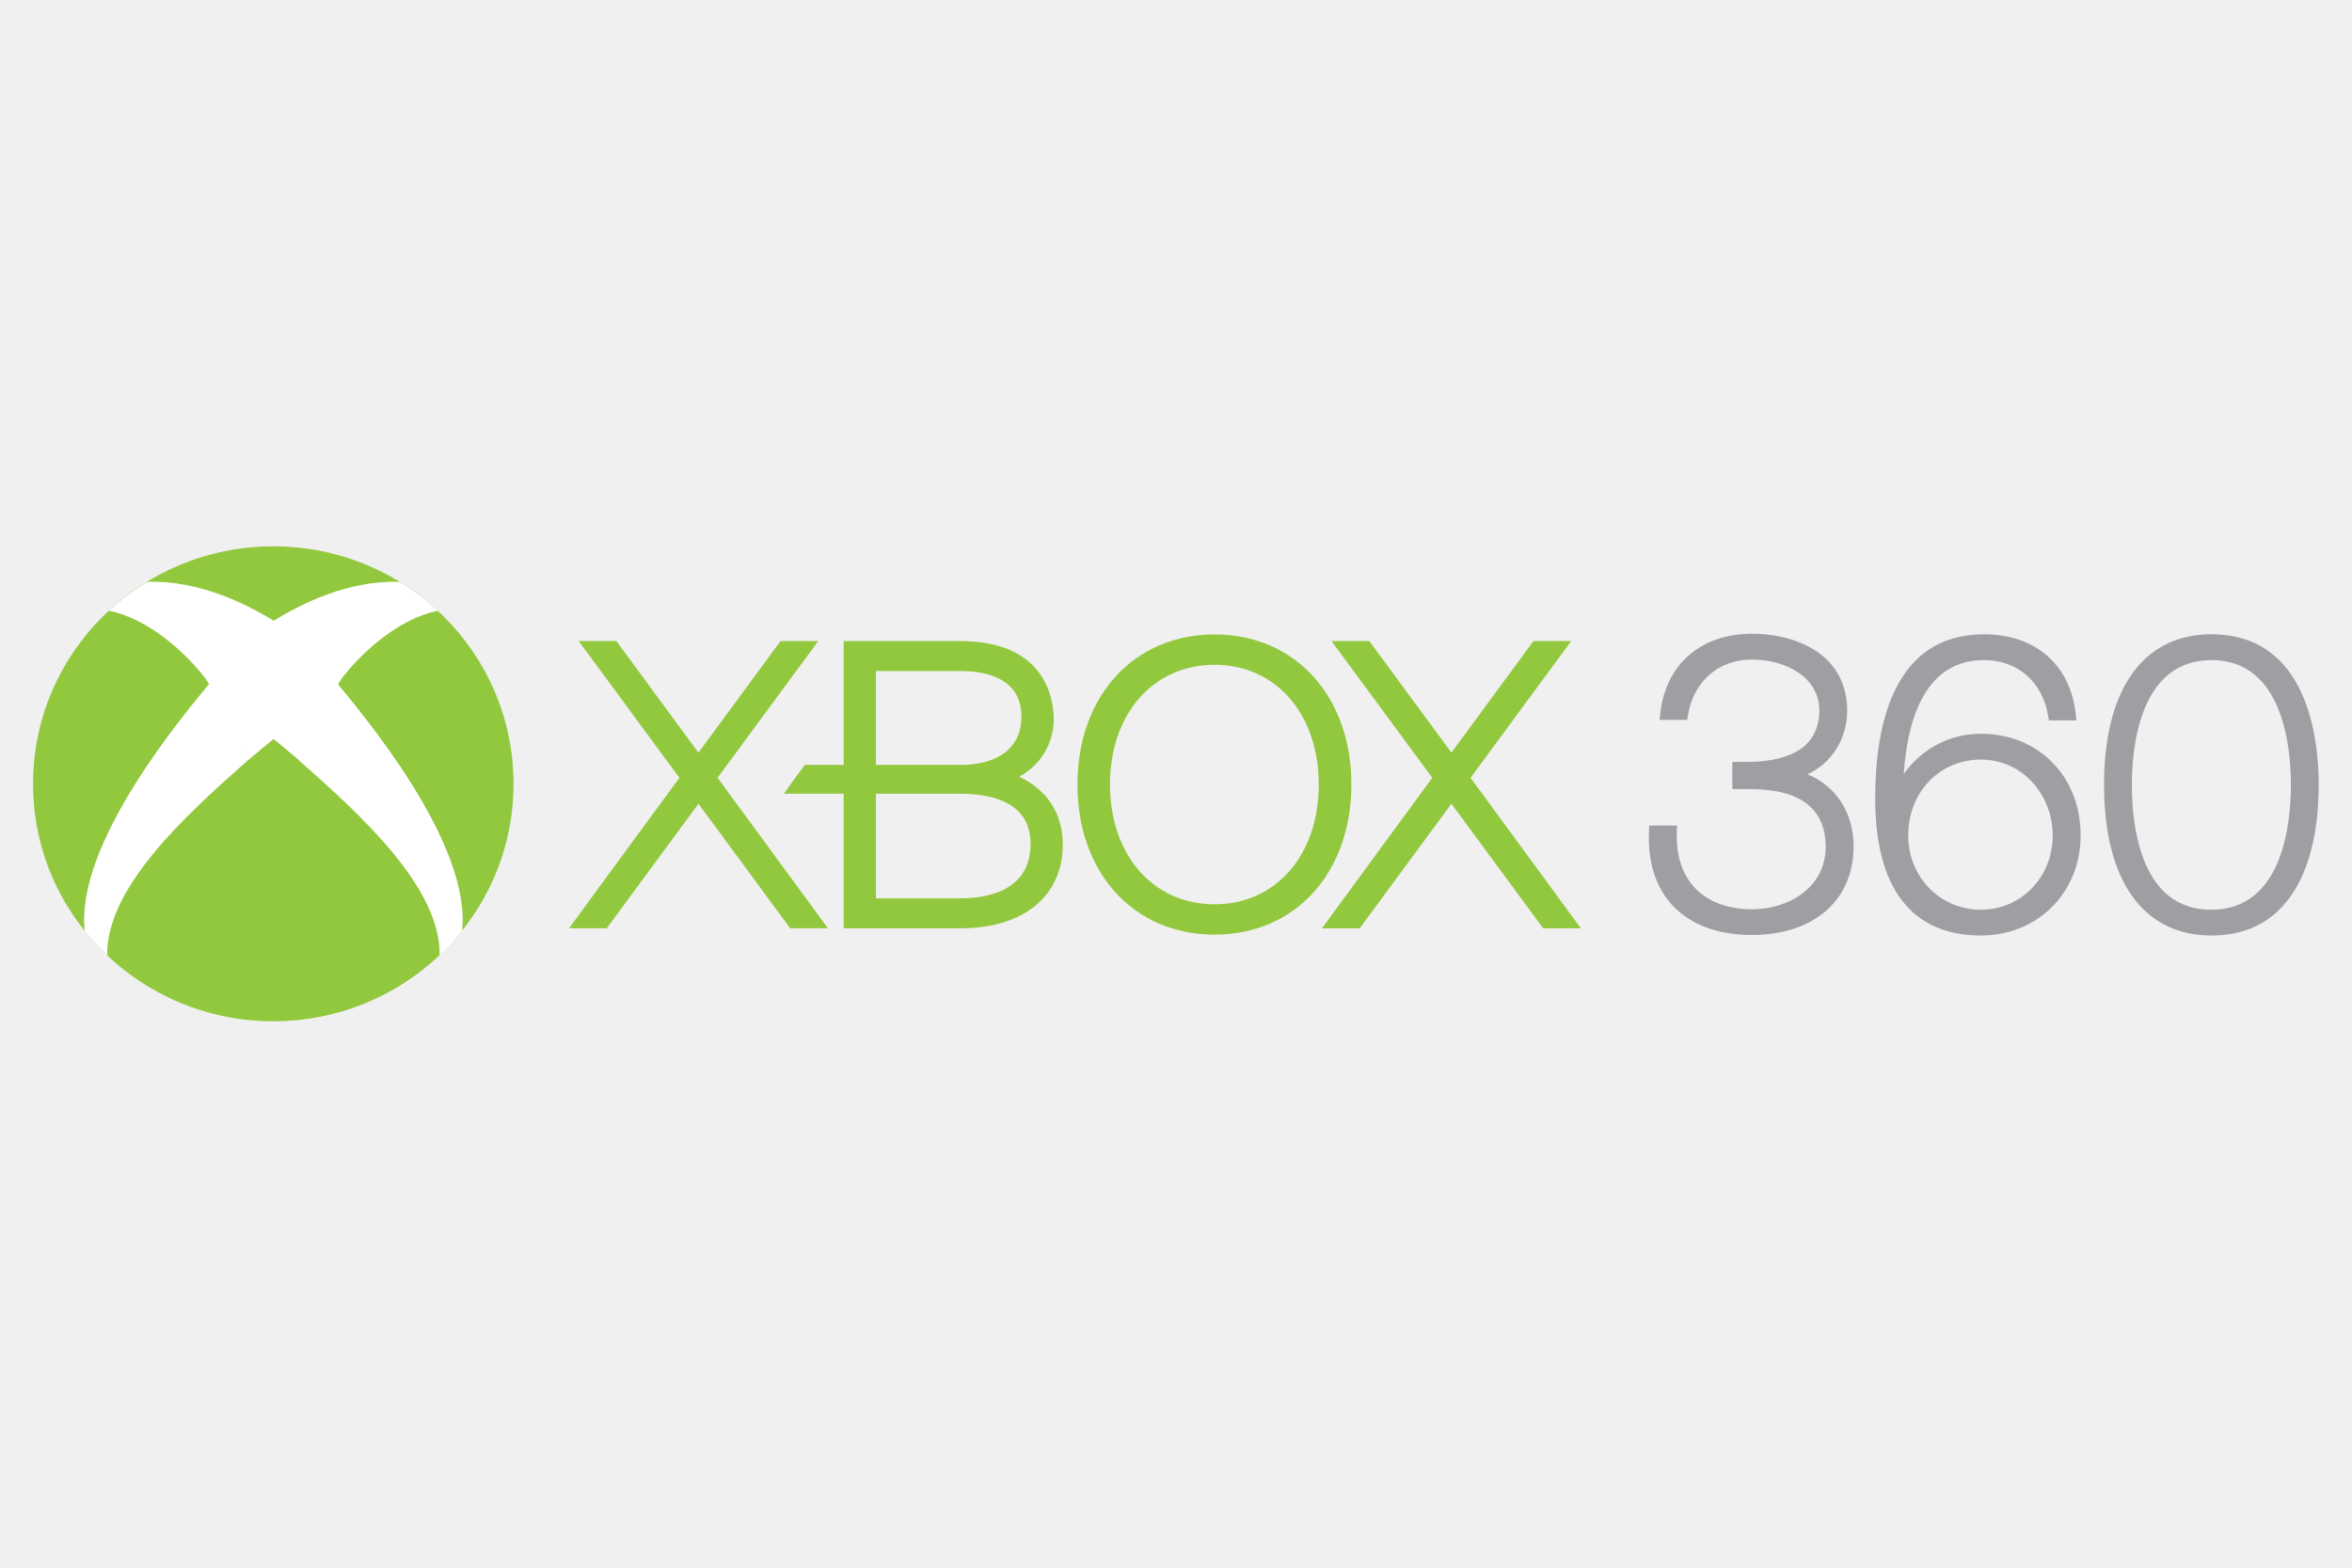
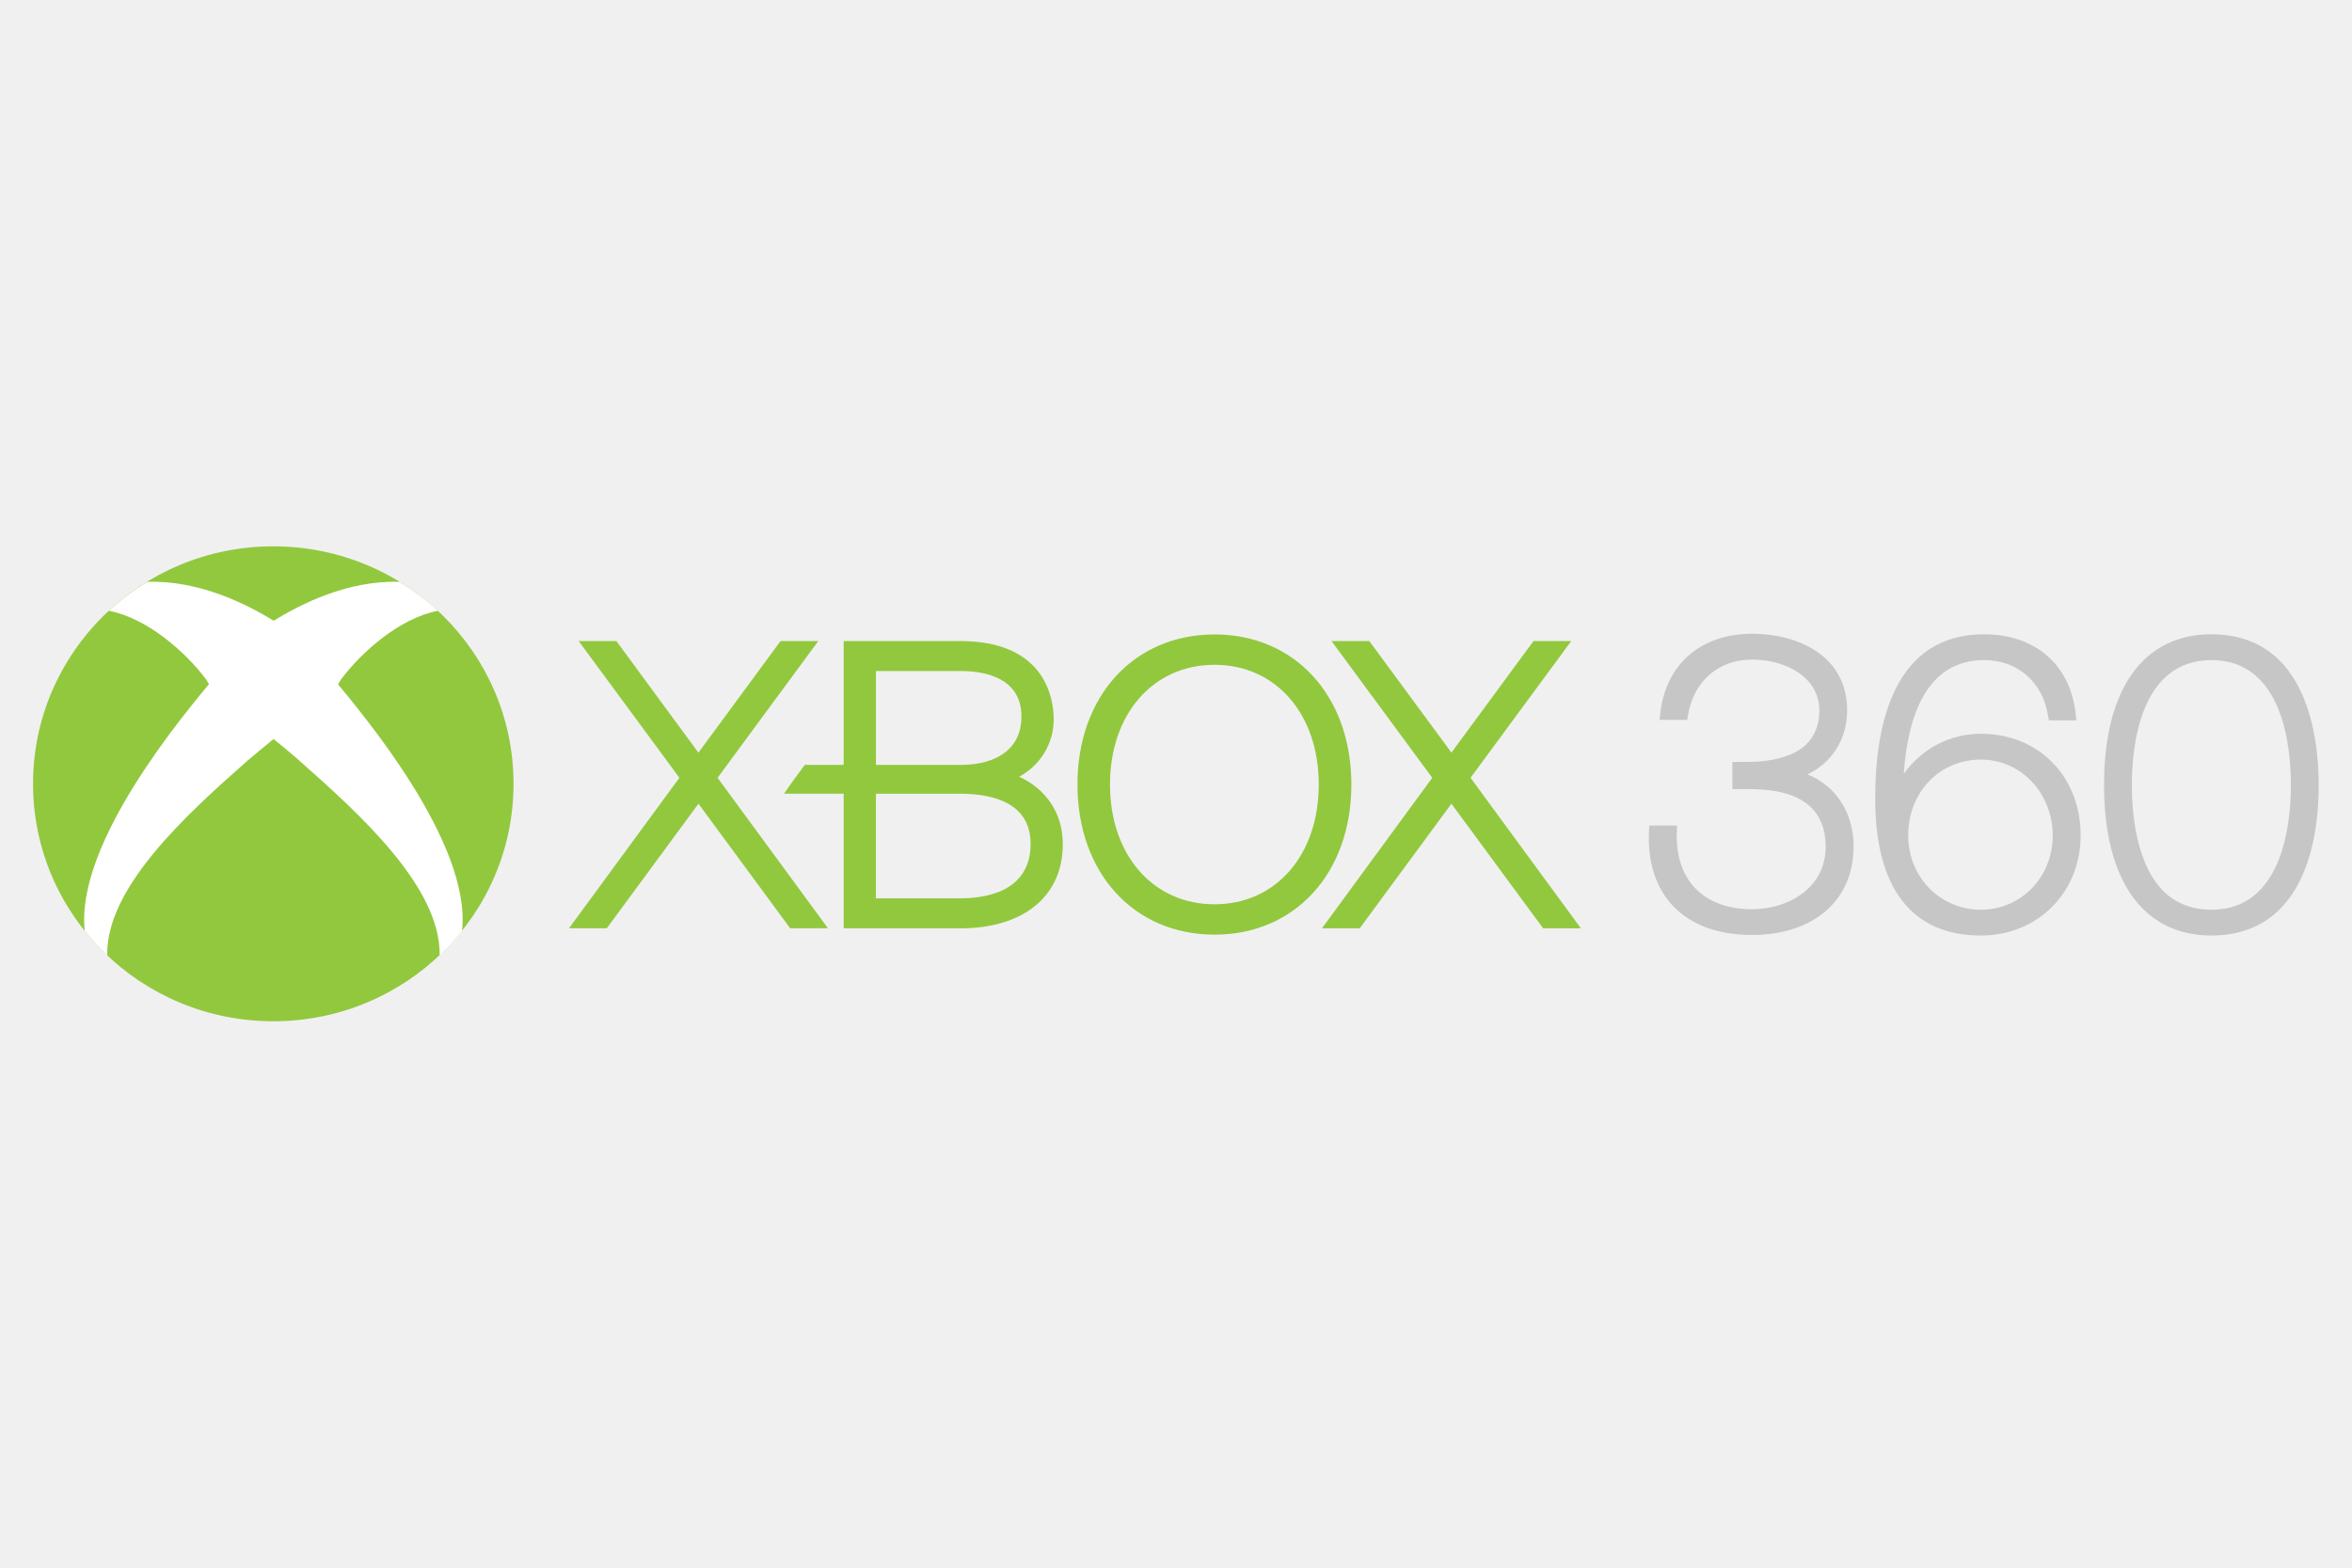
<svg xmlns="http://www.w3.org/2000/svg" xmlns:xlink="http://www.w3.org/1999/xlink" viewBox="0 0 36 24" aria-hidden="true">
-   <g transform="translate(-0.821,7.854) scale(0.21797)" fill="#828282">
+   <g transform="translate(-0.821,7.854) scale(0.21797)" fill="#c4c4c4">
    <defs id="defs3019">
      <radialGradient xlink:href="#linearGradient3037" id="radialGradient3528" gradientUnits="userSpaceOnUse" gradientTransform="matrix(0,1.845816,-1.575611,0,41.66051,-29.48401)" cx="23.69" cy="12.766" fx="23.69" fy="12.766" r="14.35" />
      <linearGradient id="linearGradient3037">
        <stop style="stop-color:#ffffff;stop-opacity:1;" offset="0" id="stop3039" />
        <stop style="stop-color:#ffffff;stop-opacity:0;" offset="1" id="stop3041" />
      </linearGradient>
      <radialGradient xlink:href="#linearGradient3037" id="radialGradient3530" gradientUnits="userSpaceOnUse" gradientTransform="matrix(0,1.152526,-0.9838101,0,34.10586,-13.06009)" cx="23.69" cy="12.766" fx="23.69" fy="12.766" r="14.35" />
      <linearGradient xlink:href="#linearGradient3992" id="linearGradient3532" gradientUnits="userSpaceOnUse" x1="17.161" y1="21.54" x2="13.206" y2="16.9" />
      <linearGradient id="linearGradient3992">
        <stop style="stop-color:#97ca43;stop-opacity:1;" offset="0" id="stop3994" />
        <stop style="stop-color:#97ca43;stop-opacity:0;" offset="1" id="stop3996" />
      </linearGradient>
      <linearGradient xlink:href="#linearGradient3356" id="linearGradient3534" gradientUnits="userSpaceOnUse" x1="11.656" y1="18.172" x2="13.586" y2="19.231" />
      <linearGradient id="linearGradient3356">
-         <stop style="stop-color:#458f41;stop-opacity:1;" offset="0" id="stop3358" />
-         <stop style="stop-color:#458f41;stop-opacity:0;" offset="1" id="stop3360" />
+         <stop style="stop-color:#57b152;stop-opacity:1;" offset="0" id="stop3358" />
+         <stop style="stop-color:#57b152;stop-opacity:0;" offset="1" id="stop3360" />
      </linearGradient>
      <linearGradient xlink:href="#linearGradient3366" id="linearGradient3536" gradientUnits="userSpaceOnUse" x1="19.903" y1="19.231" x2="14.902" y2="17.2" />
      <linearGradient id="linearGradient3366">
        <stop style="stop-color:#e5edae;stop-opacity:1;" offset="0" id="stop3368" />
        <stop style="stop-color:#e5edae;stop-opacity:0;" offset="1" id="stop3370" />
      </linearGradient>
      <linearGradient xlink:href="#linearGradient4002" id="linearGradient3538" gradientUnits="userSpaceOnUse" x1="19.663" y1="13.09" x2="23.287" y2="5.046" />
      <linearGradient id="linearGradient4002">
        <stop style="stop-color:#97ca43;stop-opacity:1;" offset="0" id="stop4004" />
        <stop style="stop-color:#97ca43;stop-opacity:0;" offset="1" id="stop4006" />
      </linearGradient>
      <linearGradient xlink:href="#linearGradient3316" id="linearGradient3540" gradientUnits="userSpaceOnUse" x1="17.497" y1="4.098" x2="17.321" y2="6.218" />
      <linearGradient id="linearGradient3316">
-         <stop style="stop-color:#459743;stop-opacity:1;" offset="0" id="stop3318" />
-         <stop style="stop-color:#459743;stop-opacity:0;" offset="1" id="stop3320" />
+         <stop style="stop-color:#53b251;stop-opacity:1;" offset="0" id="stop3318" />
+         <stop style="stop-color:#53b251;stop-opacity:0;" offset="1" id="stop3320" />
      </linearGradient>
      <linearGradient xlink:href="#linearGradient3316" id="linearGradient3542" gradientUnits="userSpaceOnUse" x1="19.339" y1="4.717" x2="18.286" y2="6.306" />
      <linearGradient xlink:href="#linearGradient3330" id="linearGradient3544" gradientUnits="userSpaceOnUse" x1="19.515" y1="15.668" x2="21.796" y2="11.517" />
      <linearGradient id="linearGradient3330">
        <stop style="stop-color:#e6edae;stop-opacity:1;" offset="0" id="stop3332" />
        <stop style="stop-color:#e6edae;stop-opacity:0;" offset="1" id="stop3334" />
      </linearGradient>
      <linearGradient xlink:href="#linearGradient3992" id="linearGradient3546" gradientUnits="userSpaceOnUse" x1="17.161" y1="21.54" x2="13.206" y2="16.9" />
      <linearGradient xlink:href="#linearGradient3356" id="linearGradient3548" gradientUnits="userSpaceOnUse" x1="11.656" y1="18.172" x2="13.586" y2="19.231" />
      <linearGradient xlink:href="#linearGradient3366" id="linearGradient3550" gradientUnits="userSpaceOnUse" x1="19.903" y1="19.231" x2="14.902" y2="17.2" />
      <linearGradient xlink:href="#linearGradient4002" id="linearGradient3552" gradientUnits="userSpaceOnUse" x1="17.551" y1="12.031" x2="20.647" y2="6.988" />
      <linearGradient xlink:href="#linearGradient3306" id="linearGradient3554" gradientUnits="userSpaceOnUse" x1="19.552" y1="5.069" x2="18.76" y2="6.348" />
      <linearGradient id="linearGradient3306">
-         <stop style="stop-color:#46873f;stop-opacity:1;" offset="0" id="stop3308" />
-         <stop style="stop-color:#46873f;stop-opacity:0;" offset="1" id="stop3310" />
+         <stop style="stop-color:#5daf54;stop-opacity:1;" offset="0" id="stop3308" />
+         <stop style="stop-color:#5daf54;stop-opacity:0;" offset="1" id="stop3310" />
      </linearGradient>
      <linearGradient xlink:href="#linearGradient3346" id="linearGradient3556" gradientUnits="userSpaceOnUse" x1="20.124" y1="15.569" x2="21.972" y2="10.981" />
      <linearGradient id="linearGradient3346">
        <stop style="stop-color:#e6eead;stop-opacity:1;" offset="0" id="stop3348" />
        <stop style="stop-color:#e6eead;stop-opacity:0;" offset="1" id="stop3350" />
      </linearGradient>
    </defs>
    <path d="M112.129,29.17l-6.442-8.752-6.44,8.752h-2.652l7.747-10.573-7.074-9.605h2.653l5.767,7.834,5.764-7.834h2.649l-7.071,9.604,7.75,10.574h-2.649zm-50.22-0.004l-7.753-10.57,7.072-9.604h-2.65l-5.767,7.84-5.761-7.84h-2.647l7.072,9.604-7.752,10.57h2.653l6.438-8.748,6.44,8.748h2.654zm16.487-5.89c0,3.634-2.754,5.894-7.194,5.894l-8.191-0.004v-9.452h-4.191c0.304-0.455,1.108-1.565,1.46-2.023h2.731v-8.699h8.191c6.083,0,6.558,4.199,6.558,5.49,0,1.743-0.958,3.244-2.425,4.038,0.445,0.204,0.902,0.48,1.322,0.842,1.142,0.976,1.739,2.325,1.739,3.914m-13.12-5.585h5.926c2.729,0,4.292-1.265,4.292-3.385,0-2.806-2.688-3.21-4.292-3.21h-5.926v6.595zm10.86,5.543c0-2.896-2.684-3.518-4.935-3.518h-5.926v7.346h5.926c1.845,0,4.935-0.502,4.935-3.828m22.526-4.166c0,6.213-3.948,10.544-9.607,10.544-5.667,0-9.628-4.331-9.628-10.544,0-6.205,3.961-10.54,9.628-10.54,5.659,0,9.607,4.335,9.607,10.54m-2.291,0c0-4.951-3.01-8.408-7.316-8.408-4.317,0-7.343,3.457-7.343,8.408s3.025,8.412,7.343,8.412c4.307,0,7.316-3.461,7.316-8.412" fill="#92c83e" id="path3007" />
-     <path d="M159.055,8.517c-4.79,0-7.54,3.856-7.54,10.578,0,6.718,2.75,10.578,7.54,10.578,2.731,0,4.761-1.193,6.05-3.531,1.225-2.233,1.484-5.066,1.484-7.047,0-3.179-0.736-10.578-7.534-10.578m0,19.346c-1.367,0-2.502-0.446-3.377-1.314-1.922-1.931-2.211-5.496-2.211-7.454,0-2.637,0.547-8.766,5.588-8.766,5.04,0,5.581,6.129,5.581,8.766-0,2.637-0.541,8.768-5.581,8.768m-16.188-12.36c-2.188,0-4.187,1.067-5.416,2.826,0.258-3.831,1.488-8,5.646-8,2.325,0,4.086,1.516,4.481,3.866l0.061,0.369h1.931l-0.051-0.49c-0.382-3.426-2.843-5.557-6.422-5.557-6.327,0-7.652,6.277-7.652,11.54,0,6.291,2.566,9.616,7.423,9.616,3.987,0,7.004-3.021,7.004-7.025,0-4.144-2.949-7.145-7.004-7.145m0,12.36c-2.859,0-5.104-2.293-5.104-5.215,0-3.042,2.199-5.332,5.104-5.332,1.306,0,2.541,0.51,3.462,1.435,1.011,1.004,1.581,2.424,1.581,3.897,0,2.922-2.215,5.215-5.043,5.215m-8.941-4.43c0,3.769-2.805,6.203-7.141,6.203-2.352,0-4.263-0.7-5.526-2.025-1.209-1.268-1.797-3.082-1.7-5.25l0.015-0.413h1.956l-0.014,0.452c-0.068,1.633,0.377,3.002,1.291,3.954,0.926,0.96,2.306,1.475,3.979,1.475,2.581,0,5.182-1.513,5.182-4.396,0-1.191-0.364-2.139-1.095-2.82-0.881-0.827-2.301-1.202-4.095-1.221h-1.36c-0.012-0.473-0.012-1.418,0-1.908,0.496-0.002,1.01-0.01,1.353-0.01,0.954,0,2.81-0.24,3.813-1.205,0.613-0.594,0.937-1.406,0.937-2.408,0-2.344-2.383-3.569-4.734-3.569-2.329,0-4.087,1.518-4.483,3.87l-0.06,0.365h-1.942l0.057-0.487c0.386-3.425,2.853-5.559,6.429-5.559,2.186,0,4.116,0.677,5.295,1.854,0.919,0.924,1.392,2.108,1.392,3.526,0,2.009-1.085,3.709-2.791,4.494,2.007,0.805,3.245,2.695,3.245,5.078" fill="#9d9fa2" id="path3009" />
-     <path d="M168.31,27.154c0,0.383-0.132,0.705-0.394,0.966-0.258,0.261-0.58,0.392-0.961,0.392-0.387,0-0.707-0.126-0.961-0.381-0.255-0.255-0.382-0.578-0.382-0.965,0-0.383,0.131-0.706,0.39-0.966,0.257-0.264,0.578-0.394,0.963-0.394,0.377,0,0.694,0.125,0.949,0.375,0.262,0.257,0.396,0.582,0.396,0.973m-0.162,0.008c0-0.345-0.114-0.631-0.347-0.863-0.228-0.229-0.509-0.342-0.84-0.342-0.343,0-0.626,0.114-0.851,0.346-0.227,0.233-0.338,0.517-0.338,0.859,0,0.346,0.115,0.636,0.349,0.867,0.229,0.229,0.508,0.345,0.84,0.345,0.328,0,0.608-0.116,0.838-0.347,0.234-0.233,0.349-0.521,0.349-0.865m-0.535,0.851h-0.289l-0.188-0.417c-0.094-0.21-0.194-0.314-0.307-0.314h-0.157v0.731h-0.238v-1.74h0.482c0.212,0,0.374,0.049,0.484,0.145,0.094,0.085,0.141,0.194,0.141,0.33,0,0.119-0.04,0.219-0.114,0.304-0.074,0.085-0.183,0.142-0.32,0.17v0.007c0.095,0.022,0.189,0.129,0.284,0.321l0.223,0.463zm-0.328-1.237c0-0.101-0.028-0.171-0.084-0.217-0.061-0.051-0.167-0.076-0.317-0.076h-0.212v0.594h0.26c0.232,0,0.353-0.101,0.353-0.301" display="none" fill="#9d9fa2" id="path3015" />
+     <path d="M159.055,8.517c-4.79,0-7.54,3.856-7.54,10.578,0,6.718,2.75,10.578,7.54,10.578,2.731,0,4.761-1.193,6.05-3.531,1.225-2.233,1.484-5.066,1.484-7.047,0-3.179-0.736-10.578-7.534-10.578m0,19.346c-1.367,0-2.502-0.446-3.377-1.314-1.922-1.931-2.211-5.496-2.211-7.454,0-2.637,0.547-8.766,5.588-8.766,5.04,0,5.581,6.129,5.581,8.766-0,2.637-0.541,8.768-5.581,8.768m-16.188-12.36c-2.188,0-4.187,1.067-5.416,2.826,0.258-3.831,1.488-8,5.646-8,2.325,0,4.086,1.516,4.481,3.866l0.061,0.369h1.931l-0.051-0.49c-0.382-3.426-2.843-5.557-6.422-5.557-6.327,0-7.652,6.277-7.652,11.54,0,6.291,2.566,9.616,7.423,9.616,3.987,0,7.004-3.021,7.004-7.025,0-4.144-2.949-7.145-7.004-7.145m0,12.36c-2.859,0-5.104-2.293-5.104-5.215,0-3.042,2.199-5.332,5.104-5.332,1.306,0,2.541,0.51,3.462,1.435,1.011,1.004,1.581,2.424,1.581,3.897,0,2.922-2.215,5.215-5.043,5.215m-8.941-4.43c0,3.769-2.805,6.203-7.141,6.203-2.352,0-4.263-0.7-5.526-2.025-1.209-1.268-1.797-3.082-1.7-5.25l0.015-0.413h1.956l-0.014,0.452c-0.068,1.633,0.377,3.002,1.291,3.954,0.926,0.96,2.306,1.475,3.979,1.475,2.581,0,5.182-1.513,5.182-4.396,0-1.191-0.364-2.139-1.095-2.82-0.881-0.827-2.301-1.202-4.095-1.221h-1.36c-0.012-0.473-0.012-1.418,0-1.908,0.496-0.002,1.01-0.01,1.353-0.01,0.954,0,2.81-0.24,3.813-1.205,0.613-0.594,0.937-1.406,0.937-2.408,0-2.344-2.383-3.569-4.734-3.569-2.329,0-4.087,1.518-4.483,3.87l-0.06,0.365h-1.942l0.057-0.487c0.386-3.425,2.853-5.559,6.429-5.559,2.186,0,4.116,0.677,5.295,1.854,0.919,0.924,1.392,2.108,1.392,3.526,0,2.009-1.085,3.709-2.791,4.494,2.007,0.805,3.245,2.695,3.245,5.078" fill="#c6c6c6" id="path3009" />
+     <path d="M168.31,27.154c0,0.383-0.132,0.705-0.394,0.966-0.258,0.261-0.58,0.392-0.961,0.392-0.387,0-0.707-0.126-0.961-0.381-0.255-0.255-0.382-0.578-0.382-0.965,0-0.383,0.131-0.706,0.39-0.966,0.257-0.264,0.578-0.394,0.963-0.394,0.377,0,0.694,0.125,0.949,0.375,0.262,0.257,0.396,0.582,0.396,0.973m-0.162,0.008c0-0.345-0.114-0.631-0.347-0.863-0.228-0.229-0.509-0.342-0.84-0.342-0.343,0-0.626,0.114-0.851,0.346-0.227,0.233-0.338,0.517-0.338,0.859,0,0.346,0.115,0.636,0.349,0.867,0.229,0.229,0.508,0.345,0.84,0.345,0.328,0,0.608-0.116,0.838-0.347,0.234-0.233,0.349-0.521,0.349-0.865m-0.535,0.851h-0.289l-0.188-0.417c-0.094-0.21-0.194-0.314-0.307-0.314h-0.157v0.731h-0.238v-1.74h0.482c0.212,0,0.374,0.049,0.484,0.145,0.094,0.085,0.141,0.194,0.141,0.33,0,0.119-0.04,0.219-0.114,0.304-0.074,0.085-0.183,0.142-0.32,0.17v0.007c0.095,0.022,0.189,0.129,0.284,0.321l0.223,0.463zm-0.328-1.237c0-0.101-0.028-0.171-0.084-0.217-0.061-0.051-0.167-0.076-0.317-0.076h-0.212v0.594h0.26c0.232,0,0.353-0.101,0.353-0.301" display="none" fill="#c6c6c6" id="path3015" />
    <g transform="translate(-8.592759,36.99856)" id="g4160">
      <g id="g3489">
        <g id="g3484">
          <path style="fill:#92c83e;fill-opacity:1;stroke:none" id="path3033" d="m 37.683,17.392 c 0,8.151 -6.425,14.758 -14.35,14.758 -7.925,0 -14.35,-6.608 -14.35,-14.758 0,-8.151 6.425,-14.758 14.35,-14.758 7.925,0 14.35,6.608 14.35,14.758 z" transform="matrix(1.175598,0,0,1.130127,4.119644,-37.63611)" />
        </g>
        <g transform="translate(-4.734378,9.551777)" id="g4126">
          <g transform="matrix(1.007501,0,0,1.000843,-0.237098,0.02715301)" id="g4010">
            <g id="g3951" />
          </g>
          <g transform="translate(4.75,-9.5)" id="g3427">
            <g transform="matrix(1.007501,0,0,1.000843,-0.237093,0.0271527)" id="g3378">
              <g transform="translate(1.334375,-34.92708)" id="g3917">
                <path style="fill:#ffffff;fill-opacity:1;stroke:none" d="m 17.75,10.656 c -1.848,2.256 -9.593,11.425 -8.906,17.625 0.478,0.61 1.005,1.18 1.562,1.719 -0.081,-4.746 5.452,-9.825 9.769,-13.658 z" transform="translate(8.216927,-1.072982)" id="path3900" />
              </g>
              <g id="g3988" transform="translate(1.334375,-34.92708)" style="fill:#97ca43;fill-opacity:1" />
            </g>
            <g id="g3888" transform="matrix(1.007501,0,0,1.000843,0.968067,-34.89797)">
              <g id="g3876">
                <path style="fill:#ffffff;fill-opacity:1;stroke:none" d="m 13.344,3.75 c -0.966,0.585 -1.863,1.272 -2.688,2.031 2.656,0.508 5.321,2.862 6.781,4.812 1.272,2.001 1.963,3.837 2.862,5.731 0.608,-0.518 1.226,-1.046 1.896,-1.587 l -0.004,-8.227 C 20.212,5.274 16.942,3.645 13.375,3.75 c -0.008,0.005 -0.024,-0.005 -0.031,0 z" id="path3089" transform="translate(8.216927,-1.072982)" />
              </g>
            </g>
            <g id="g3386" transform="matrix(-1.007501,0,0,1.000843,63.32278,0.0271527)">
              <g id="g3388" transform="translate(1.334375,-34.92708)">
                <path id="path3390" transform="translate(8.216927,-1.072982)" d="m 17.75,10.656 c -1.848,2.256 -9.593,11.425 -8.906,17.625 0.478,0.61 1.005,1.18 1.562,1.719 -0.081,-4.746 5.452,-9.825 9.769,-13.658 z" style="fill:#ffffff;fill-opacity:1;stroke:none" />
              </g>
              <g style="fill:#97ca43;fill-opacity:1" transform="translate(1.334375,-34.92708)" id="g3392" />
            </g>
            <g id="g4021" transform="matrix(-1.004167,0,0,1.001685,63.25236,0.05430602)">
              <g id="g4023">
                <g transform="translate(1.196189,-34.89572)" id="g4033">
                  <g id="g4035">
                    <path transform="translate(8.216927,-1.072982)" id="path4037" d="m 13.344,3.75 c -0.966,0.585 -1.863,1.272 -2.688,2.031 2.656,0.508 5.321,2.862 6.781,4.812 1.272,2.001 1.963,3.837 2.862,5.731 0.608,-0.518 1.226,-1.046 1.896,-1.587 l -0.004,-8.227 C 20.212,5.274 16.942,3.645 13.375,3.75 c -0.008,0.005 -0.024,-0.005 -0.031,0 z" style="fill:#ffffff;fill-opacity:1;stroke:none" />
                  </g>
                </g>
              </g>
            </g>
          </g>
        </g>
      </g>
    </g>
  </g>
</svg>
